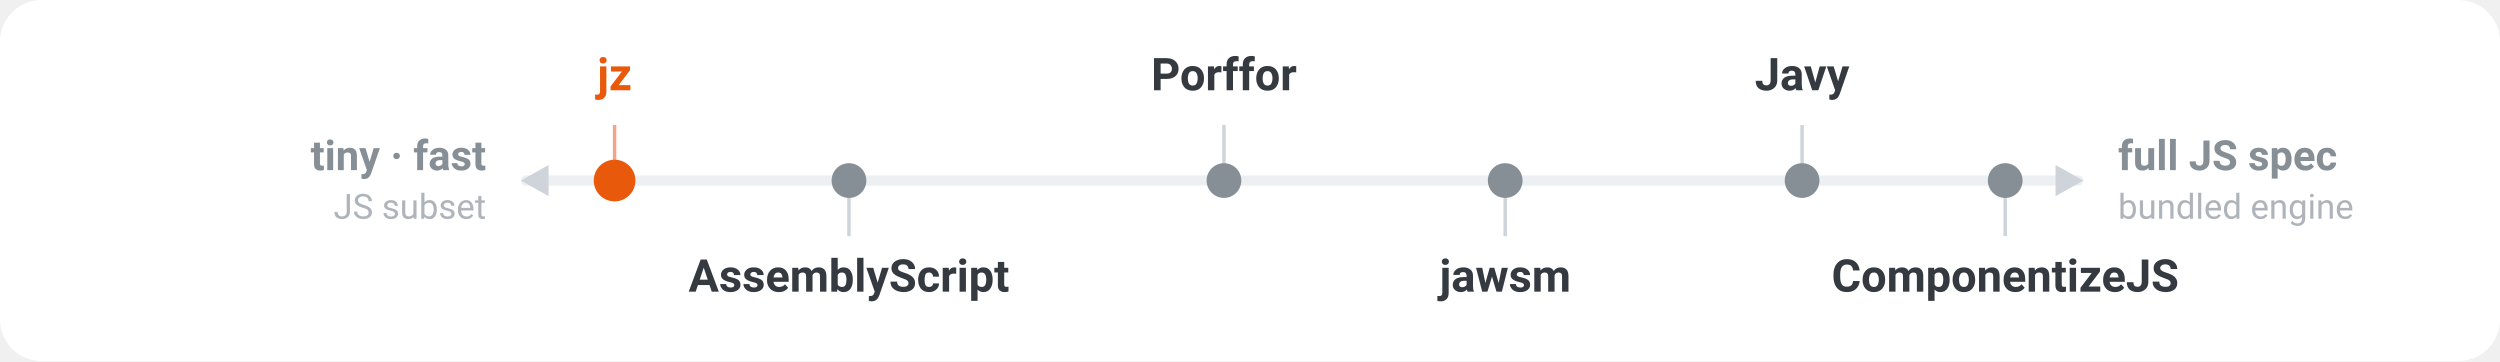
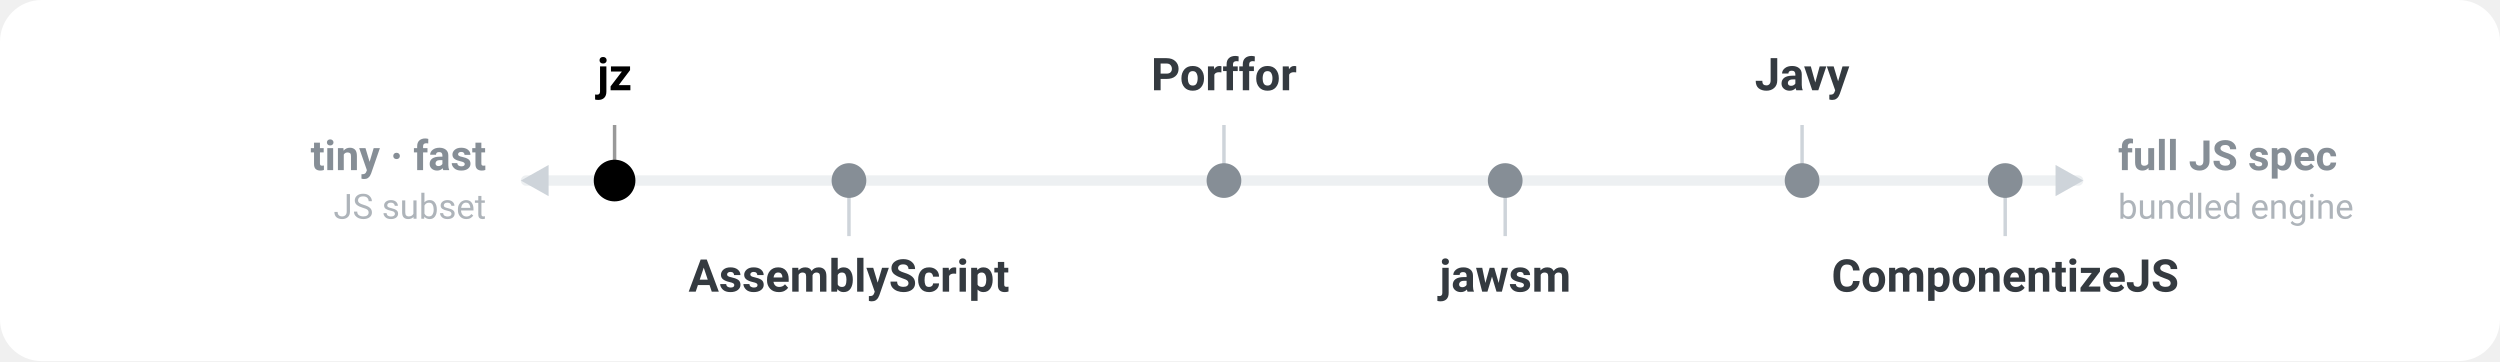
<svg xmlns="http://www.w3.org/2000/svg" viewBox="0 0 720 104" width="720" height="104" role="img" aria-label="JS to WASM landscape — tools on a single trade-off axis from tiny, fast AOT subsets (jz, AssemblyScript) to full-spec bundled engines (Javy, ComponentizeJS).">
  <rect width="720" height="104" rx="12" fill="#ffffff" />
  <g font-family="-apple-system,BlinkMacSystemFont,'Segoe UI',Roboto,sans-serif">
    <rect x="150" y="50.5" width="450" height="3" rx="1.5" fill="#edf0f2" />
    <path d="M150 52 L158 47.5 L158 56.5 Z" fill="#ced4da" />
    <path d="M600 52 L592 47.5 L592 56.5 Z" fill="#ced4da" />
    <text x="140" y="49" text-anchor="end" font-size="12" font-weight="700" fill="#868e96">tiny · fast</text>
    <text x="140" y="63" text-anchor="end" font-size="10" fill="#aeb4ba">JS subset</text>
    <text x="610" y="49" font-size="12" font-weight="700" fill="#868e96">full JS spec</text>
    <text x="610" y="63" font-size="10" fill="#aeb4ba">bundled engine</text>
-     <line x1="177" y1="36" x2="177" y2="50" stroke="#f0a787" stroke-width="1" />
-     <circle cx="177" cy="52" r="6" fill="#e8590c" />
-     <text x="177" y="26" text-anchor="middle" font-size="13" font-weight="700" fill="#e8590c">jz</text>
+     <line x1="177" y1="36" x2="177" y2="50" stroke="#999999" stroke-width="1" />
+     <circle cx="177" cy="52" r="6" fill="#000000" />
+     <text x="177" y="26" text-anchor="middle" font-size="13" font-weight="700" fill="#000000">jz</text>
    <line x1="244.5" y1="54" x2="244.5" y2="68" stroke="#ced4da" stroke-width="1" />
    <circle cx="244.5" cy="52" r="5" fill="#868e96" />
    <text x="244.5" y="84" text-anchor="middle" font-size="13" font-weight="600" fill="#343a40">AssemblyScript</text>
    <line x1="352.5" y1="36" x2="352.5" y2="50" stroke="#ced4da" stroke-width="1" />
    <circle cx="352.5" cy="52" r="5" fill="#868e96" />
    <text x="352.5" y="26" text-anchor="middle" font-size="13" font-weight="600" fill="#343a40">Porffor</text>
    <line x1="433.5" y1="54" x2="433.5" y2="68" stroke="#ced4da" stroke-width="1" />
    <circle cx="433.5" cy="52" r="5" fill="#868e96" />
    <text x="433.5" y="84" text-anchor="middle" font-size="13" font-weight="600" fill="#343a40">jawsm</text>
    <line x1="519" y1="36" x2="519" y2="50" stroke="#ced4da" stroke-width="1" />
    <circle cx="519" cy="52" r="5" fill="#868e96" />
    <text x="519" y="26" text-anchor="middle" font-size="13" font-weight="600" fill="#343a40">Javy</text>
    <line x1="577.5" y1="54" x2="577.5" y2="68" stroke="#ced4da" stroke-width="1" />
    <circle cx="577.5" cy="52" r="5" fill="#868e96" />
    <text x="577.5" y="84" text-anchor="middle" font-size="13" font-weight="600" fill="#343a40">ComponentizeJS</text>
  </g>
</svg>
